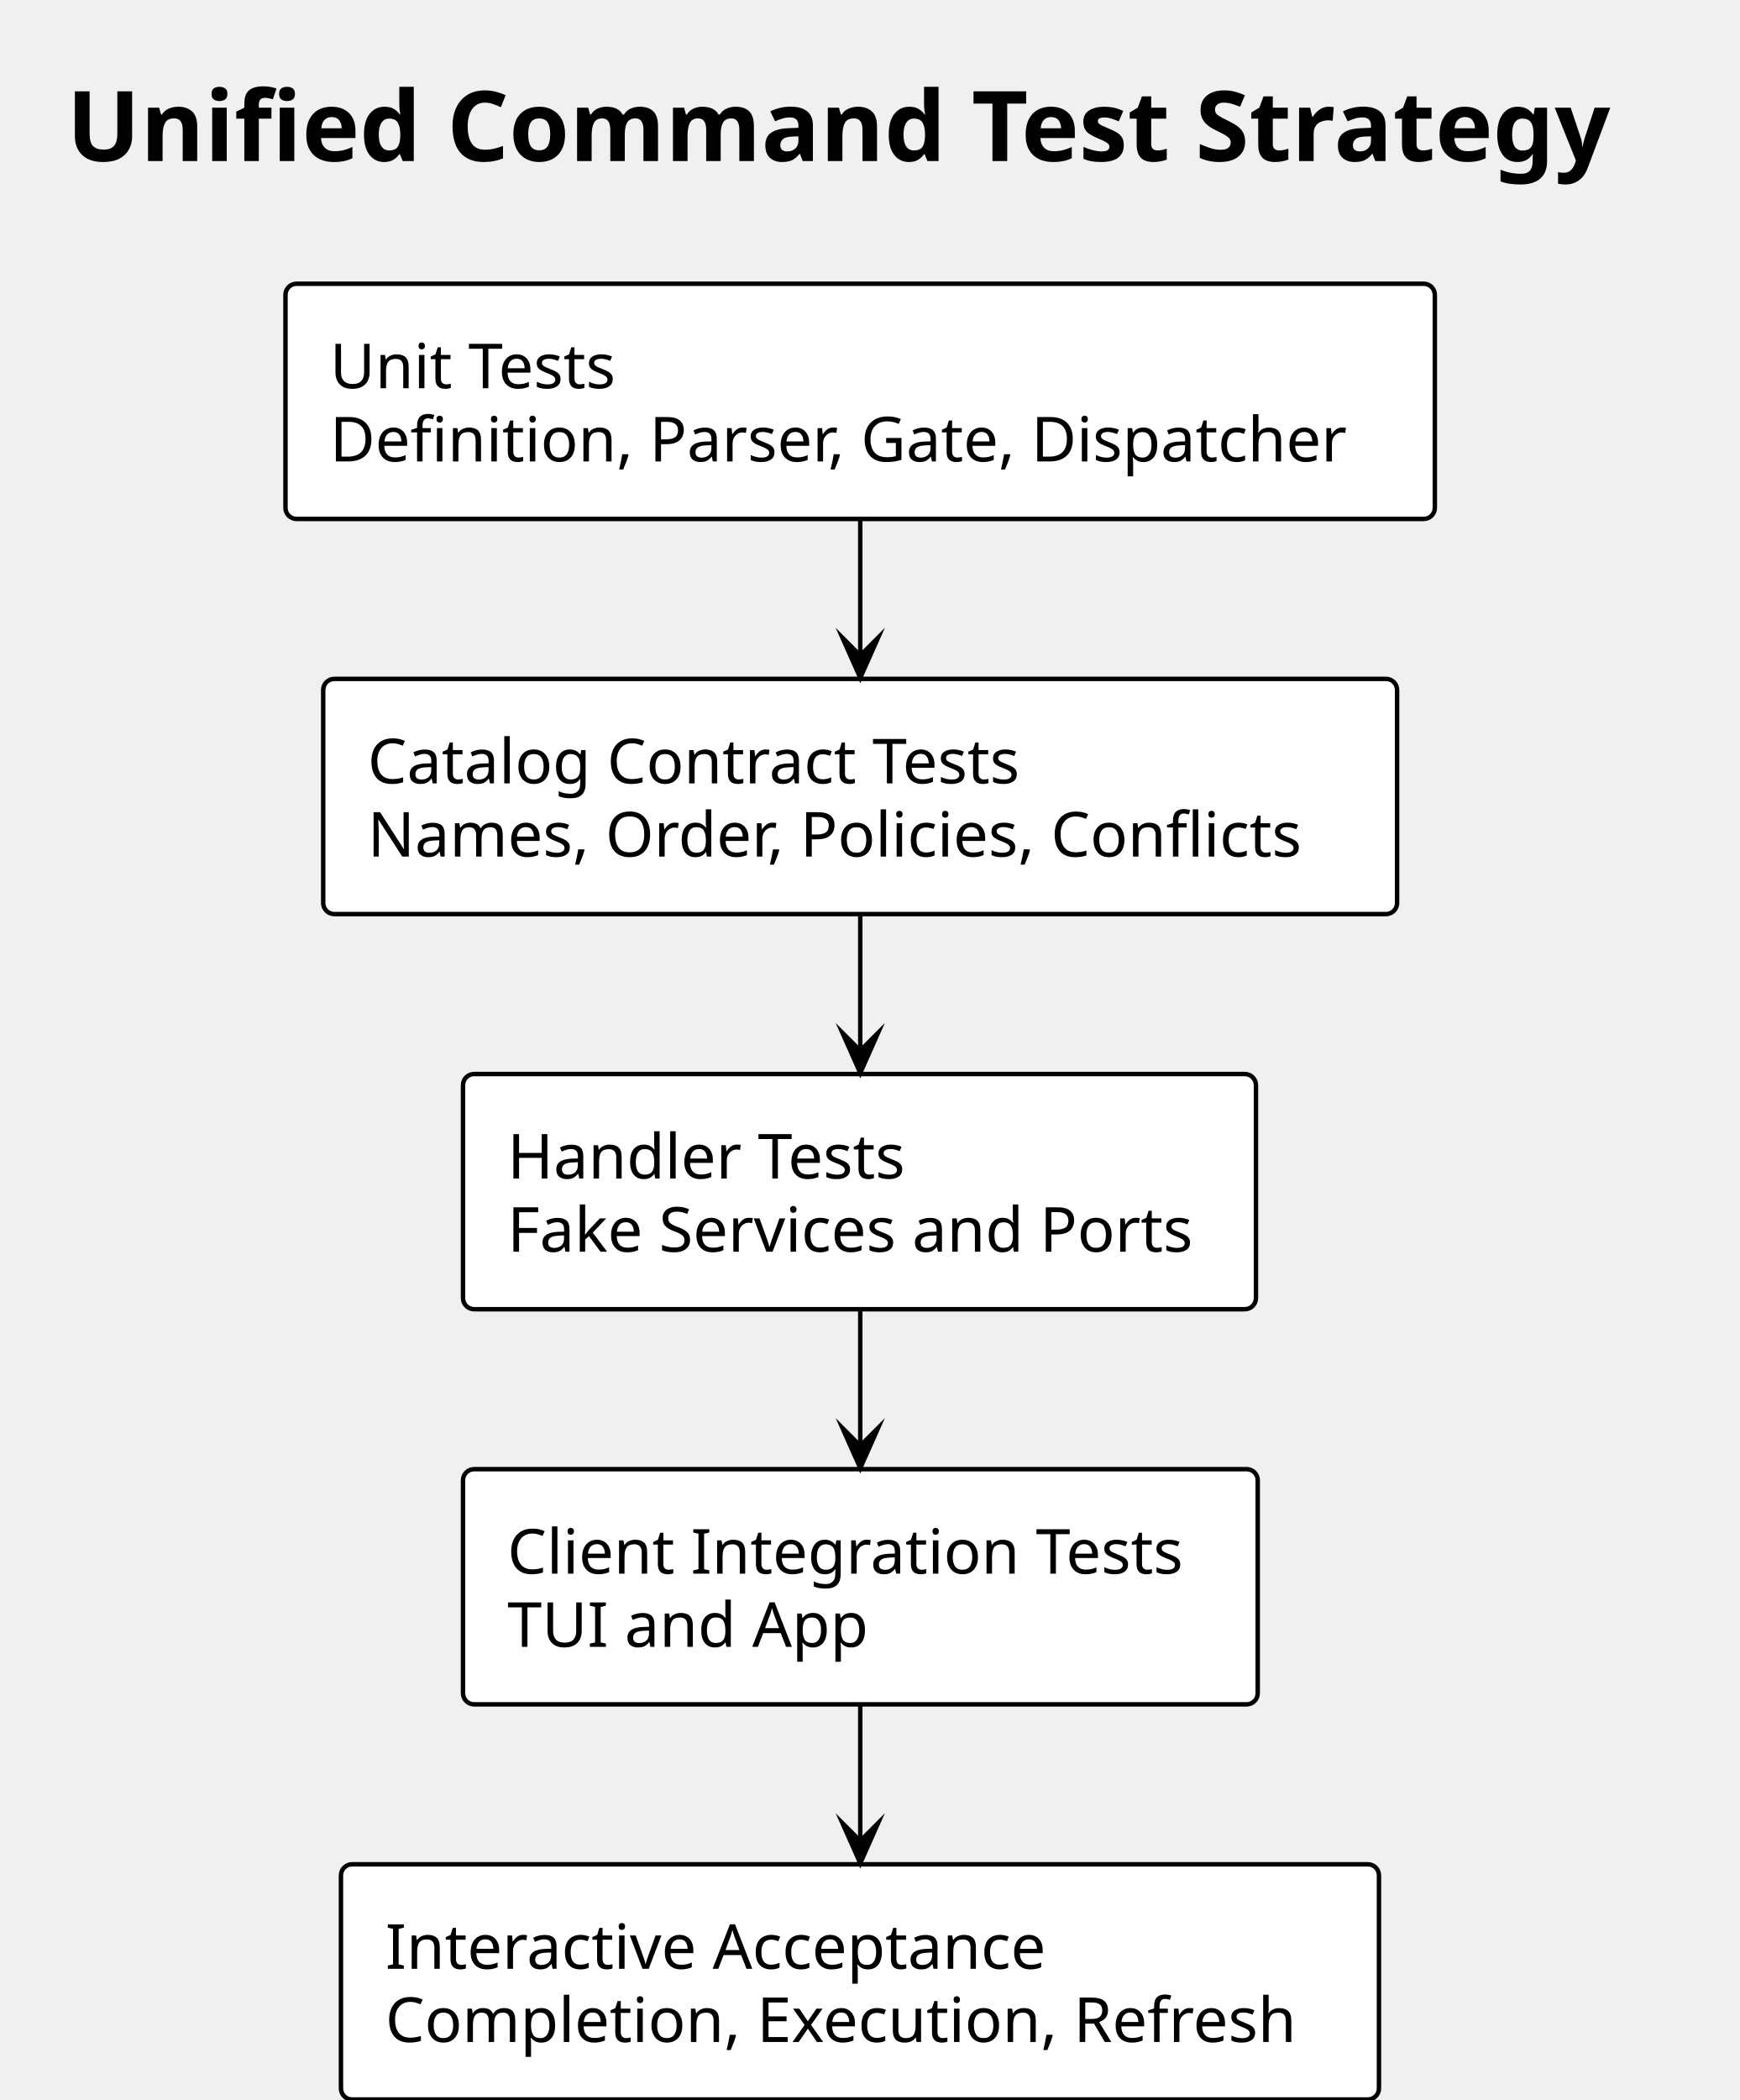
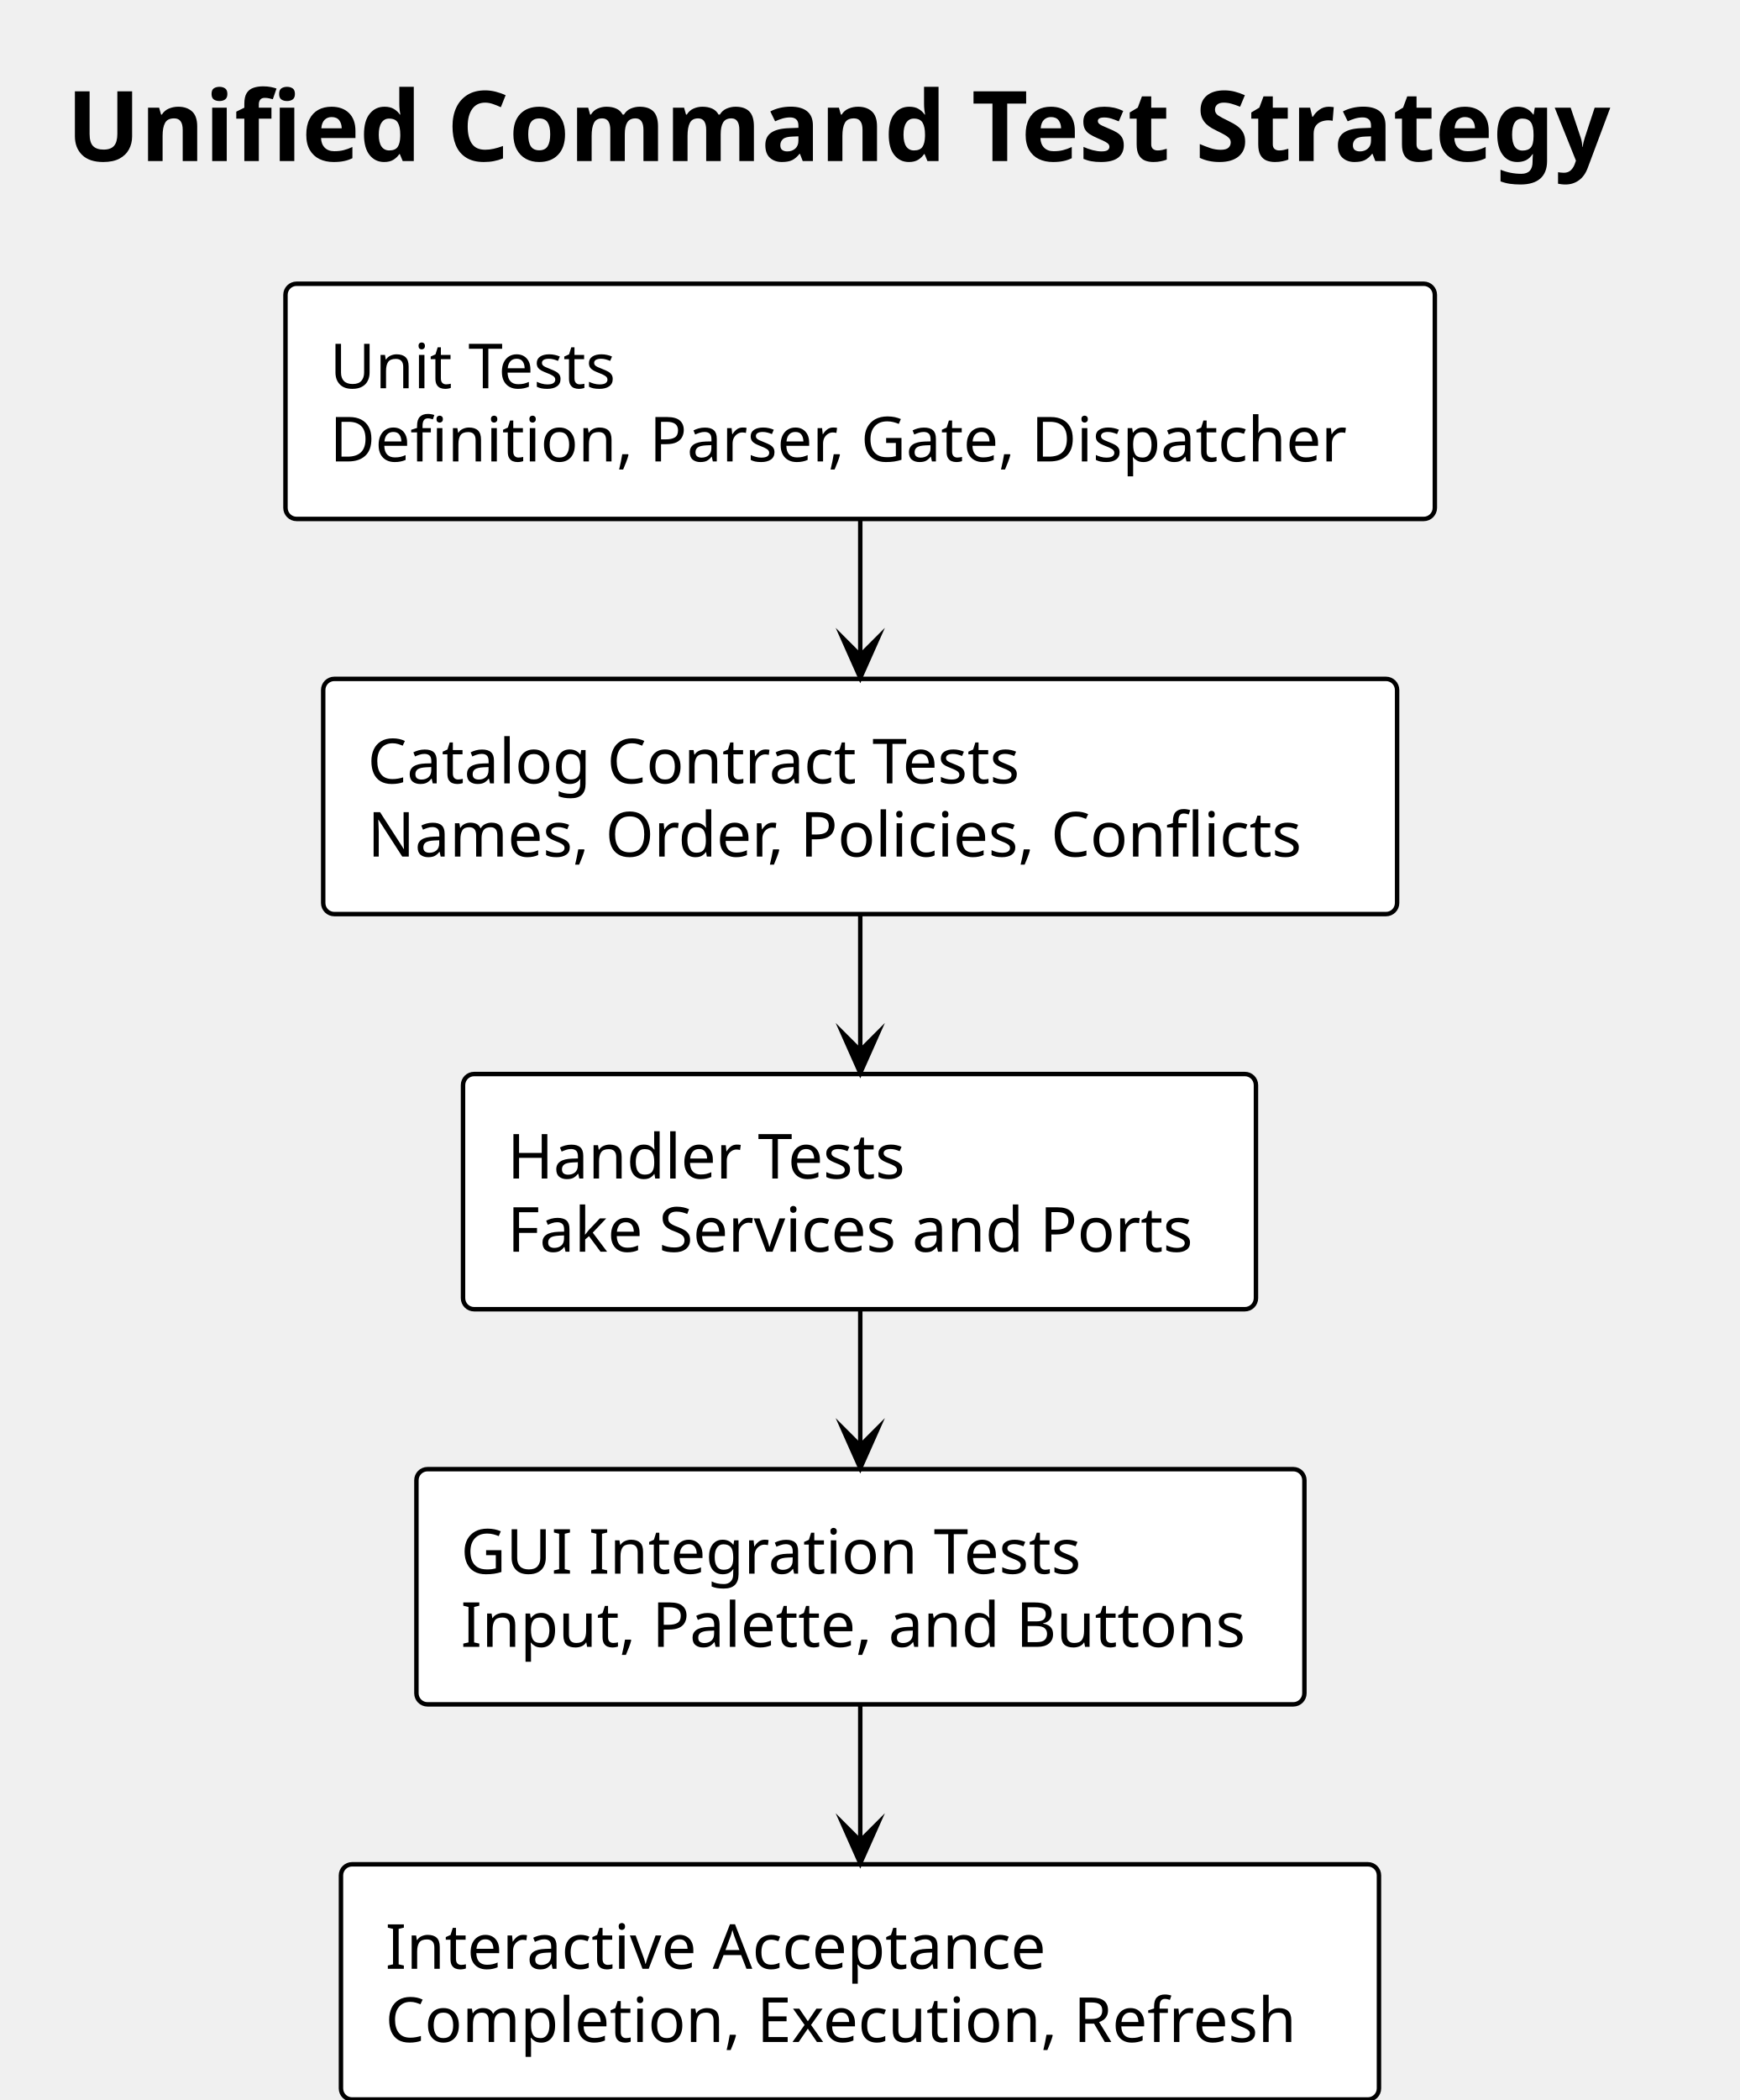
<svg xmlns="http://www.w3.org/2000/svg" contentStyleType="text/css" data-diagram-type="DESCRIPTION" height="473px" preserveAspectRatio="none" style="width:392px;height:473px;" version="1.1" viewBox="0 0 392 473" width="392px" zoomAndPan="magnify">
  <defs />
  <g>
-     <g class="title" data-source-line="493">
+     <g class="title" data-source-line="498">
      <text fill="#000000" font-family="'sans-serif'" font-size="22" font-weight="700" lengthAdjust="spacing" textLength="360.637" x="15" y="36.27">Unified Command Test Strategy</text>
    </g>
-     <g class="entity" data-qualified-name="Unit" data-source-line="495" id="ent0001">
+     <g class="entity" data-qualified-name="Unit" data-source-line="500" id="ent0001">
      <rect fill="#FFFFFF" height="52.977" rx="2.5" ry="2.5" style="stroke:#000000;stroke-width:1;" width="258.95" x="64.318" y="63.91" />
      <text fill="#000000" font-family="'sans-serif'" font-size="14" lengthAdjust="spacing" textLength="68.264" x="74.318" y="87.445">Unit Tests</text>
      <text fill="#000000" font-family="'sans-serif'" font-size="14" lengthAdjust="spacing" textLength="238.95" x="74.318" y="103.934">Definition, Parser, Gate, Dispatcher</text>
    </g>
-     <g class="entity" data-qualified-name="Contract" data-source-line="496" id="ent0002">
+     <g class="entity" data-qualified-name="Contract" data-source-line="501" id="ent0002">
      <rect fill="#FFFFFF" height="52.977" rx="2.5" ry="2.5" style="stroke:#000000;stroke-width:1;" width="241.949" x="72.818" y="152.91" />
      <text fill="#000000" font-family="'sans-serif'" font-size="14" lengthAdjust="spacing" textLength="154.861" x="82.818" y="176.445">Catalog Contract Tests</text>
      <text fill="#000000" font-family="'sans-serif'" font-size="14" lengthAdjust="spacing" textLength="221.949" x="82.818" y="192.934">Names, Order, Policies, Conflicts</text>
    </g>
-     <g class="entity" data-qualified-name="Handler" data-source-line="497" id="ent0003">
+     <g class="entity" data-qualified-name="Handler" data-source-line="502" id="ent0003">
      <rect fill="#FFFFFF" height="52.977" rx="2.5" ry="2.5" style="stroke:#000000;stroke-width:1;" width="178.648" x="104.318" y="241.91" />
      <text fill="#000000" font-family="'sans-serif'" font-size="14" lengthAdjust="spacing" textLength="93.686" x="114.318" y="265.445">Handler Tests</text>
      <text fill="#000000" font-family="'sans-serif'" font-size="14" lengthAdjust="spacing" textLength="158.648" x="114.318" y="281.934">Fake Services and Ports</text>
    </g>
-     <g class="entity" data-qualified-name="Integration" data-source-line="498" id="ent0004">
-       <rect fill="#FFFFFF" height="52.977" rx="2.5" ry="2.5" style="stroke:#000000;stroke-width:1;" width="179.045" x="104.318" y="330.91" />
-       <text fill="#000000" font-family="'sans-serif'" font-size="14" lengthAdjust="spacing" textLength="159.045" x="114.318" y="354.445">Client Integration Tests</text>
-       <text fill="#000000" font-family="'sans-serif'" font-size="14" lengthAdjust="spacing" textLength="83.959" x="114.318" y="370.934">TUI and App</text>
+     <g class="entity" data-qualified-name="Integration" data-source-line="503" id="ent0004">
+       <rect fill="#FFFFFF" height="52.977" rx="2.5" ry="2.5" style="stroke:#000000;stroke-width:1;" width="200.065" x="93.818" y="330.91" />
+       <text fill="#000000" font-family="'sans-serif'" font-size="14" lengthAdjust="spacing" textLength="143.391" x="103.818" y="354.445">GUI Integration Tests</text>
+       <text fill="#000000" font-family="'sans-serif'" font-size="14" lengthAdjust="spacing" textLength="180.065" x="103.818" y="370.934">Input, Palette, and Buttons</text>
    </g>
-     <g class="entity" data-qualified-name="Acceptance" data-source-line="499" id="ent0005">
+     <g class="entity" data-qualified-name="Acceptance" data-source-line="504" id="ent0005">
      <rect fill="#FFFFFF" height="52.977" rx="2.5" ry="2.5" style="stroke:#000000;stroke-width:1;" width="233.862" x="76.818" y="419.91" />
      <text fill="#000000" font-family="'sans-serif'" font-size="14" lengthAdjust="spacing" textLength="152.387" x="86.818" y="443.445">Interactive Acceptance</text>
      <text fill="#000000" font-family="'sans-serif'" font-size="14" lengthAdjust="spacing" textLength="213.862" x="86.818" y="459.934">Completion, Execution, Refresh</text>
    </g>
    <g class="link" data-entity-1="ent0001" data-entity-2="ent0002" data-link-type="dependency" id="lnk6">
      <polygon fill="#000000" points="193.818,152.66,197.818,143.66,193.818,147.66,189.818,143.66,193.818,152.66" style="stroke:#000000;stroke-width:1;stroke-linejoin:miter;stroke-miterlimit:10;" />
      <path d="M193.818,117.043 C193.818,128.27 193.818,136.42 193.818,147.66" fill="none" style="stroke:#000000;stroke-width:1;" />
    </g>
    <g class="link" data-entity-1="ent0002" data-entity-2="ent0003" data-link-type="dependency" id="lnk7">
      <polygon fill="#000000" points="193.818,241.66,197.818,232.66,193.818,236.66,189.818,232.66,193.818,241.66" style="stroke:#000000;stroke-width:1;stroke-linejoin:miter;stroke-miterlimit:10;" />
      <path d="M193.818,206.042 C193.818,217.27 193.818,225.42 193.818,236.66" fill="none" style="stroke:#000000;stroke-width:1;" />
    </g>
    <g class="link" data-entity-1="ent0003" data-entity-2="ent0004" data-link-type="dependency" id="lnk8">
      <polygon fill="#000000" points="193.818,330.66,197.818,321.66,193.818,325.66,189.818,321.66,193.818,330.66" style="stroke:#000000;stroke-width:1;stroke-linejoin:miter;stroke-miterlimit:10;" />
      <path d="M193.818,295.043 C193.818,306.27 193.818,314.42 193.818,325.66" fill="none" style="stroke:#000000;stroke-width:1;" />
    </g>
    <g class="link" data-entity-1="ent0004" data-entity-2="ent0005" data-link-type="dependency" id="lnk9">
      <polygon fill="#000000" points="193.818,419.66,197.818,410.66,193.818,414.66,189.818,410.66,193.818,419.66" style="stroke:#000000;stroke-width:1;stroke-linejoin:miter;stroke-miterlimit:10;" />
      <path d="M193.818,384.043 C193.818,395.27 193.818,403.42 193.818,414.66" fill="none" style="stroke:#000000;stroke-width:1;" />
    </g>
  </g>
</svg>
